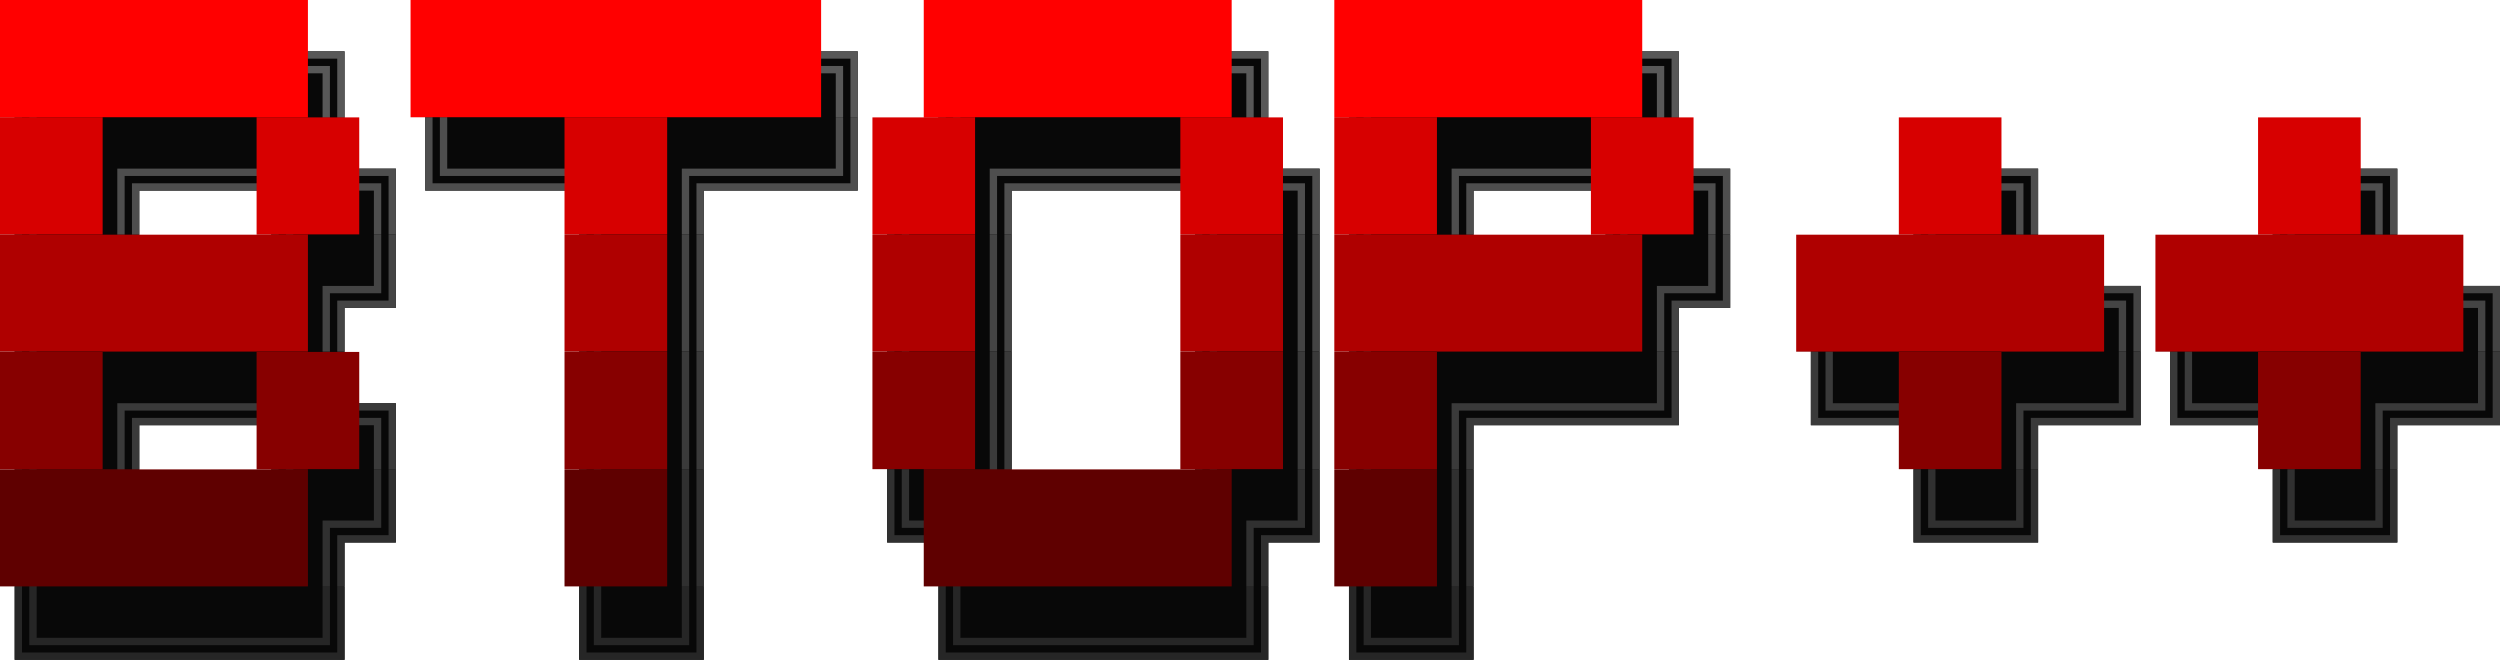
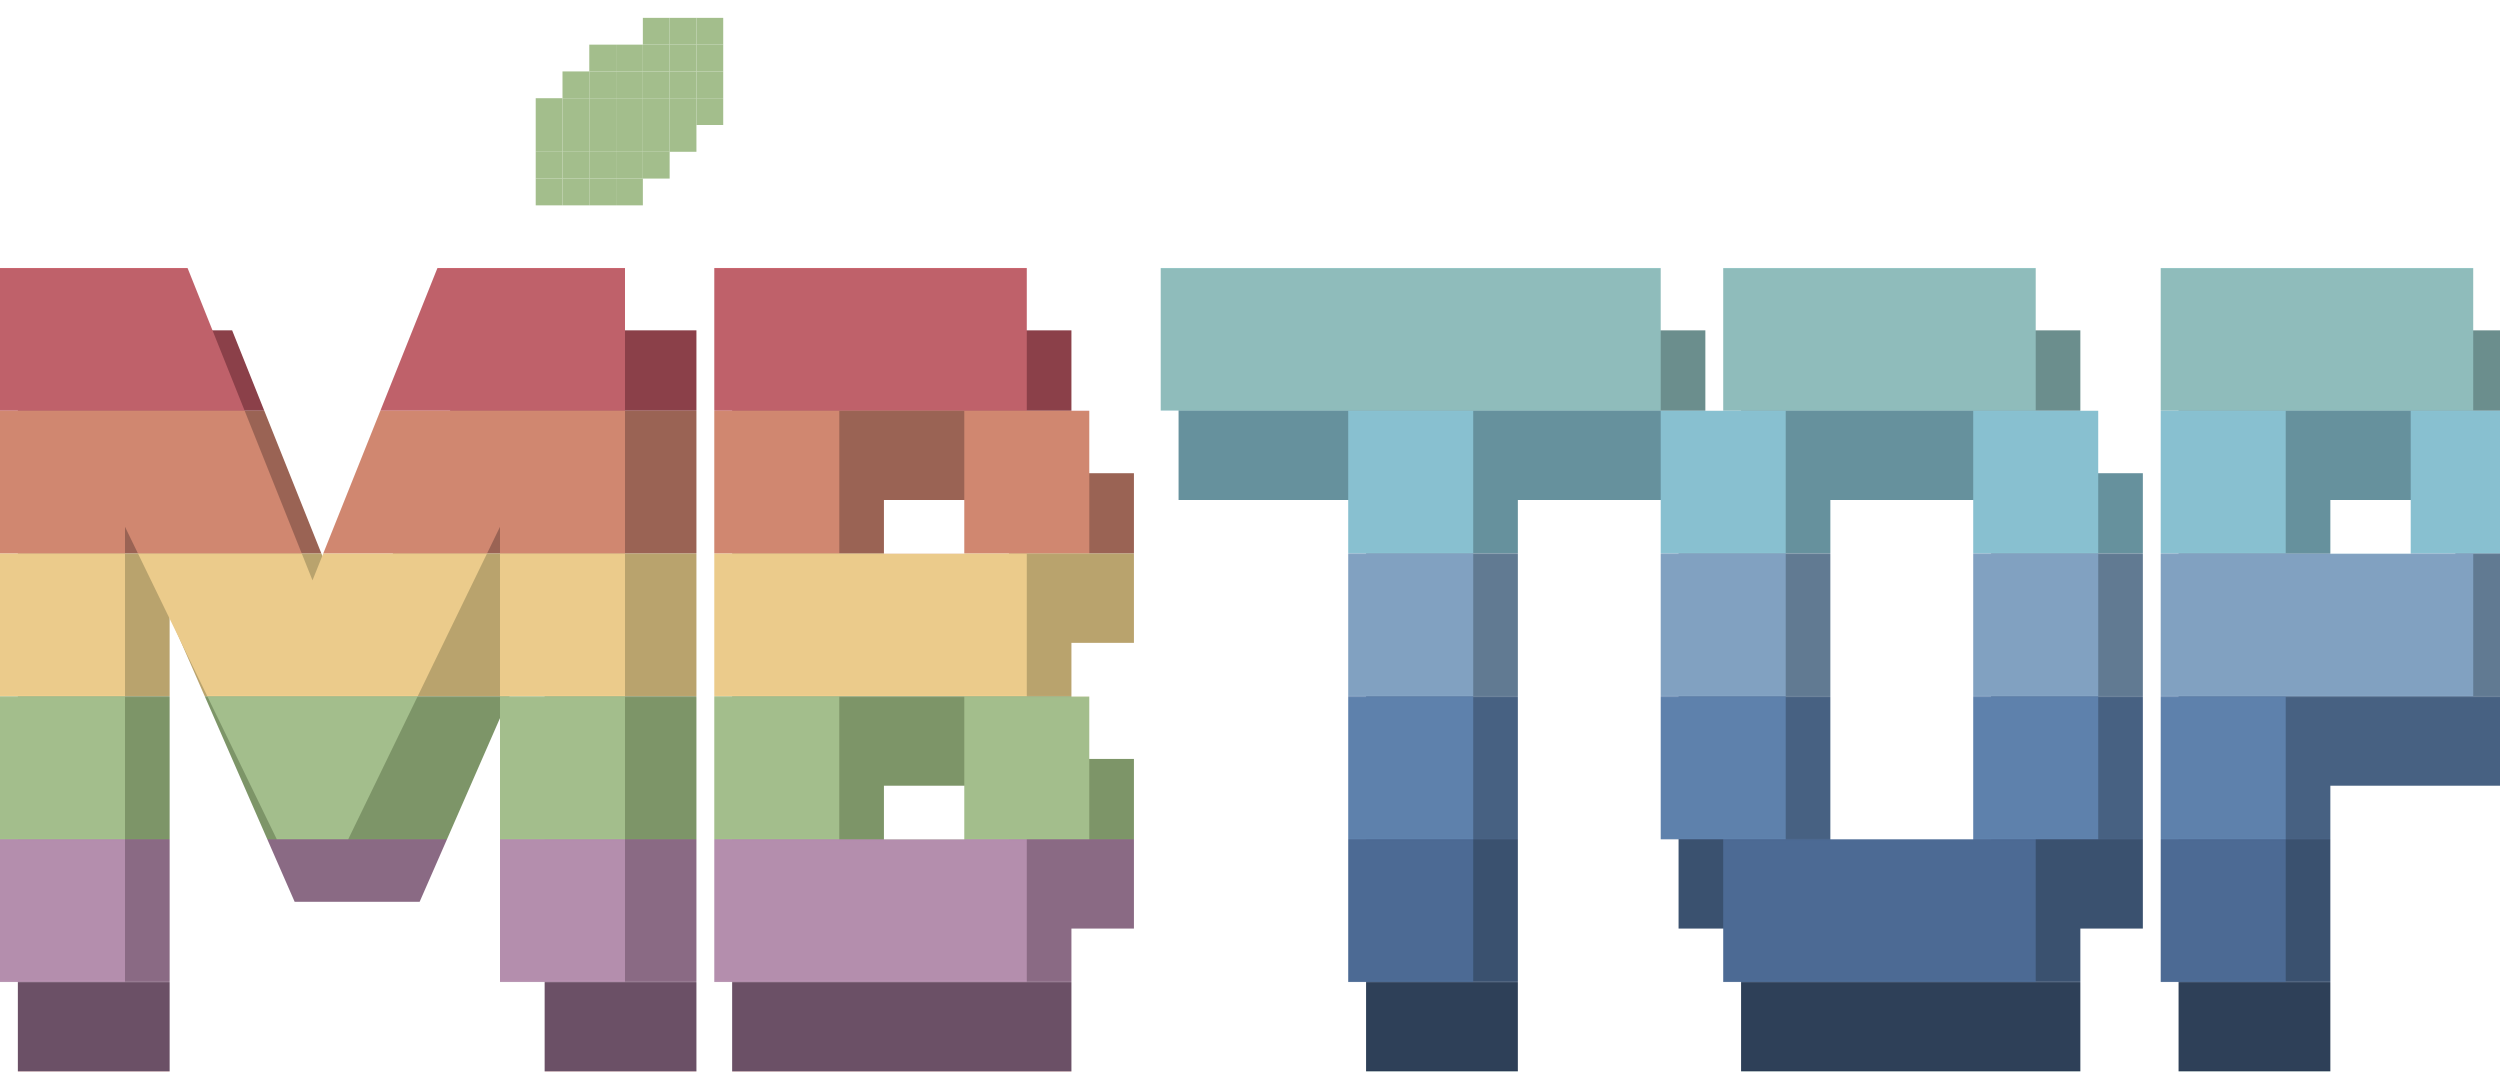
- <svg xmlns="http://www.w3.org/2000/svg" width="341" height="90" version="1.1">
+ <svg xmlns="http://www.w3.org/2000/svg" width="280" height="120" viewBox="0 -30 280 120" version="1.1">
  <defs>
-     <pattern id="red-stripes" width="341" height="90" patternUnits="userSpaceOnUse">
-       <rect width="341" height="16" fill="#f00" />
-       <rect y="16" width="341" height="16" fill="#d70000" />
-       <rect y="32" width="341" height="16" fill="#af0000" />
-       <rect y="48" width="341" height="16" fill="#870000" />
-       <rect y="64" width="341" height="16" fill="#5f0000" />
+     <pattern id="mb-stripes" width="280" height="90" patternUnits="userSpaceOnUse">
+       <rect width="280" height="16" fill="#BF616A" />
+       <rect y="16" width="280" height="16" fill="#D08770" />
+       <rect y="32" width="280" height="16" fill="#EBCB8B" />
+       <rect y="48" width="280" height="16" fill="#A3BE8C" />
+       <rect y="64" width="280" height="16" fill="#B48EAD" />
    </pattern>
-     <pattern id="gray-stripes" width="341" height="90" patternUnits="userSpaceOnUse">
-       <rect width="341" height="16" fill="#585858" />
-       <rect y="16" width="341" height="16" fill="#4e4e4e" />
-       <rect y="32" width="341" height="16" fill="#444" />
-       <rect y="48" width="341" height="16" fill="#3a3a3a" />
-       <rect y="64" width="341" height="16" fill="#303030" />
-       <rect y="80" width="341" height="10" fill="#262626" />
+     <pattern id="mb-shadow" width="280" height="90" patternUnits="userSpaceOnUse">
+       <rect width="280" height="16" fill="#8B4049" />
+       <rect y="16" width="280" height="16" fill="#9A6354" />
+       <rect y="32" width="280" height="16" fill="#B9A36D" />
+       <rect y="48" width="280" height="16" fill="#7D9568" />
+       <rect y="64" width="280" height="16" fill="#8A6A84" />
+       <rect y="80" width="280" height="10" fill="#6B5066" />
+     </pattern>
+     <pattern id="top-stripes" width="280" height="90" patternUnits="userSpaceOnUse">
+       <rect width="280" height="16" fill="#8FBCBB" />
+       <rect y="16" width="280" height="16" fill="#88C0D0" />
+       <rect y="32" width="280" height="16" fill="#81A1C1" />
+       <rect y="48" width="280" height="16" fill="#5E81AC" />
+       <rect y="64" width="280" height="16" fill="#4C6A94" />
+     </pattern>
+     <pattern id="top-shadow" width="280" height="90" patternUnits="userSpaceOnUse">
+       <rect width="280" height="16" fill="#6B8E8D" />
+       <rect y="16" width="280" height="16" fill="#66919D" />
+       <rect y="32" width="280" height="16" fill="#617A92" />
+       <rect y="48" width="280" height="16" fill="#476182" />
+       <rect y="64" width="280" height="16" fill="#3A516F" />
+       <rect y="80" width="280" height="10" fill="#2E4058" />
    </pattern>
  </defs>
-   <g fill="#080808">
-     <path d="m2,7v83h45v-16h7v-19h-7v-13h7v-19h-7v-16h-45zm17,19h18v13h-18v-13zm0,32h18v13h-18v-13z" />
-     <path d="m58,7v19h21v64h17v-64h21v-19h-59z" />
-     <path d="m128,7v16h-7v51h7v16h45v-16h7v-51h-7v-16h-45zm10,19h25v45h-25v-45z" />
-     <path d="m184,7v83h17v-32h28v-16h7v-19h-7v-16h-45zm17,19h18v13h-18v-13z" />
-     <path d="m261,23v16h-14v19h14v16h17v-16h14v-19h-14v-16h-17z" />
-     <path d="m310,23v16h-14v19h14v16h17v-16h14v-19h-14v-16h-17z" />
+   <g fill="#A3BE8C">
+     <rect x="63" y="-22" width="3" height="3" />
+     <rect x="60" y="-19" width="3" height="3" />
+     <rect x="63" y="-19" width="3" height="3" />
+     <rect x="66" y="-25" width="3" height="3" />
+     <rect x="66" y="-22" width="3" height="3" />
+     <rect x="69" y="-25" width="3" height="3" />
+     <rect x="69" y="-22" width="3" height="3" />
+     <rect x="66" y="-19" width="3" height="3" />
+     <rect x="69" y="-19" width="3" height="3" />
+     <rect x="72" y="-28" width="3" height="3" />
+     <rect x="72" y="-25" width="3" height="3" />
+     <rect x="72" y="-22" width="3" height="3" />
+     <rect x="75" y="-28" width="3" height="3" />
+     <rect x="75" y="-25" width="3" height="3" />
+     <rect x="75" y="-22" width="3" height="3" />
+     <rect x="72" y="-19" width="3" height="3" />
+     <rect x="75" y="-19" width="3" height="3" />
+     <rect x="78" y="-28" width="3" height="3" />
+     <rect x="78" y="-25" width="3" height="3" />
+     <rect x="78" y="-22" width="3" height="3" />
+     <rect x="78" y="-19" width="3" height="3" />
+     <rect x="60" y="-16" width="3" height="3" />
+     <rect x="60" y="-13" width="3" height="3" />
+     <rect x="60" y="-10" width="3" height="3" />
+     <rect x="63" y="-16" width="3" height="3" />
+     <rect x="63" y="-13" width="3" height="3" />
+     <rect x="63" y="-10" width="3" height="3" />
+     <rect x="66" y="-16" width="3" height="3" />
+     <rect x="66" y="-13" width="3" height="3" />
+     <rect x="66" y="-10" width="3" height="3" />
+     <rect x="69" y="-16" width="3" height="3" />
+     <rect x="69" y="-13" width="3" height="3" />
+     <rect x="69" y="-10" width="3" height="3" />
+     <rect x="72" y="-16" width="3" height="3" />
+     <rect x="72" y="-13" width="3" height="3" />
+     <rect x="75" y="-16" width="3" height="3" />
  </g>
-   <g fill="url(#gray-stripes)">
-     <path d="m2,7v83h45v-16h7v-19h-7v-13h7v-19h-7v-16h-45zm1,1h43v16h7v17h-7v15h7v17h-7v16h-43v-81zm15,17h20v15h-20v-15zm1,1v13h18v-13h-18zm-1,31h20v15h-20v-15zm1,1v13h18v-13h-18zm-15-49v79h41v-16h7v-15h-7v-17h7v-15h-7v-16h-41zm1,1h39v16h7v13h-7v19h7v13h-7v16h-39v-77zm11,13h24v19h-24v-19zm1,1v17h22v-17h-22zm-1,31h24v19h-24v-19zm1,1v17h22v-17h-22z" />
-     <path d="m58,7v19h21v64h17v-64h21v-19h-59zm1,1h57v17h-21v64h-15v-64h-21v-17zm1,1v15h21v64h13v-64h21v-15h-55zm1,1h53v13h-21v64h-11v-64h-21v-13z" />
-     <path d="m128,7v16h-7v51h7v16h45v-16h7v-51h-7v-16h-45zm1,1h43v16h7v49h-7v16h-43v-16h-7v-49h7v-16zm9,18v45h25v-45h-25zm-1-1h27v47h-27v-47zm-7-16v16h-7v47h7v16h41v-16h7v-47h-7v-16h-41zm1,1h39v16h7v45h-7v16h-39v-16h-7v-45h7v-16zm5,14v49h29v-49h-29zm-1-1h31v51h-31v-51z" />
-     <path d="m184,7v83h17v-32h28v-16h7v-19h-7v-16h-45zm1,1h43v16h7v17h-7v16h-28v32h-15v-81zm16,18v13h18v-13h-18zm-1-1h20v15h-20v-15zm-14-16v79h13v-32h28v-16h7v-15h-7v-16h-41zm1,1h39v16h7v13h-7v16h-28v32h-11v-77zm12,14v17h22v-17h-22zm-1-1h24v19h-24v-19z" />
-     <path d="m261,23v16h-14v19h14v16h17v-16h14v-19h-14v-16h-17zm1,1h15v16h14v17h-14v16h-15v-16h-14v-17h14v-16zm1,1v16h-14v15h14v16h13v-16h14v-15h-14v-16h-13zm1,1h11v16h14v13h-14v16h-11v-16h-14v-13h14v-16z" />
-     <path d="m310,23v16h-14v19h14v16h17v-16h14v-19h-14v-16h-17zm1,1h15v16h14v17h-14v16h-15v-16h-14v-17h14v-16zm1,1v16h-14v15h14v16h13v-16h14v-15h-14v-16h-13zm1,1h11v16h14v13h-14v16h-11v-16h-14v-13h14v-16z" />
+   <g fill="url(#mb-shadow)">
+     <path d="m2,7v83h17v-51l14,32h14l14-32v51h17v-83h-24l-14,35-14-35h-24z" />
  </g>
-   <g fill="url(#red-stripes)">
-     <path d="m0,0v80h42v-16h7v-16h-7v-16h7v-16h-7v-16h-42zm14,16h21v16h-21v-16zm0,32h21v16h-21v-16z" />
-     <path d="m56,0v16h21v64h14v-64h21v-16h-56z" />
-     <path d="m126,0v16h-7v48h7v16h42v-16h7v-48h-7v-16h-42zm7,16h28v48h-28v-48z" />
-     <path d="m182,0v80h14v-32h28v-16h7v-16h-7v-16h-42zm14,16h21v16h-21v-16z" />
-     <path d="m259,16v16h-14v16h14v16h14v-16h14v-16h-14v-16h-14z" />
-     <path d="m308,16v16h-14v16h14v16h14v-16h14v-16h-14v-16h-14z" />
+   <g fill="url(#mb-stripes)">
+     <path d="m0,0v80h14v-51l17,35h8l17-35v51h14v-80h-21l-14,35-14-35h-21z" />
+   </g>
+   <g fill="url(#mb-shadow)">
+     <path d="m82,7v83h38v-16h7v-19h-7v-13h7v-19h-7v-16h-38zm17,19h14v13h-14v-13zm0,32h14v13h-14v-13z" />
+   </g>
+   <g fill="url(#mb-stripes)">
+     <path d="m80,0v80h35v-16h7v-16h-7v-16h7v-16h-7v-16h-35zm14,16h14v16h-14v-16zm0,32h14v16h-14v-16z" />
+   </g>
+   <g fill="url(#top-shadow)">
+     <path d="m132,7v19h21v64h17v-64h21v-19h-59z" />
+   </g>
+   <g fill="url(#top-stripes)">
+     <path d="m130,0v16h21v64h14v-64h21v-16h-56z" />
+   </g>
+   <g fill="url(#top-shadow)">
+     <path d="m195,7v16h-7v51h7v16h38v-16h7v-51h-7v-16h-38zm10,19h18v45h-18v-45z" />
+   </g>
+   <g fill="url(#top-stripes)">
+     <path d="m193,0v16h-7v48h7v16h35v-16h7v-48h-7v-16h-35zm7,16h21v48h-21v-48z" />
+   </g>
+   <g fill="url(#top-shadow)">
+     <path d="m244,7v83h17v-32h21v-16h7v-19h-7v-16h-38zm17,19h14v13h-14v-13z" />
+   </g>
+   <g fill="url(#top-stripes)">
+     <path d="m242,0v80h14v-32h21v-16h7v-16h-7v-16h-35zm14,16h14v16h-14v-16z" />
  </g>
</svg>
